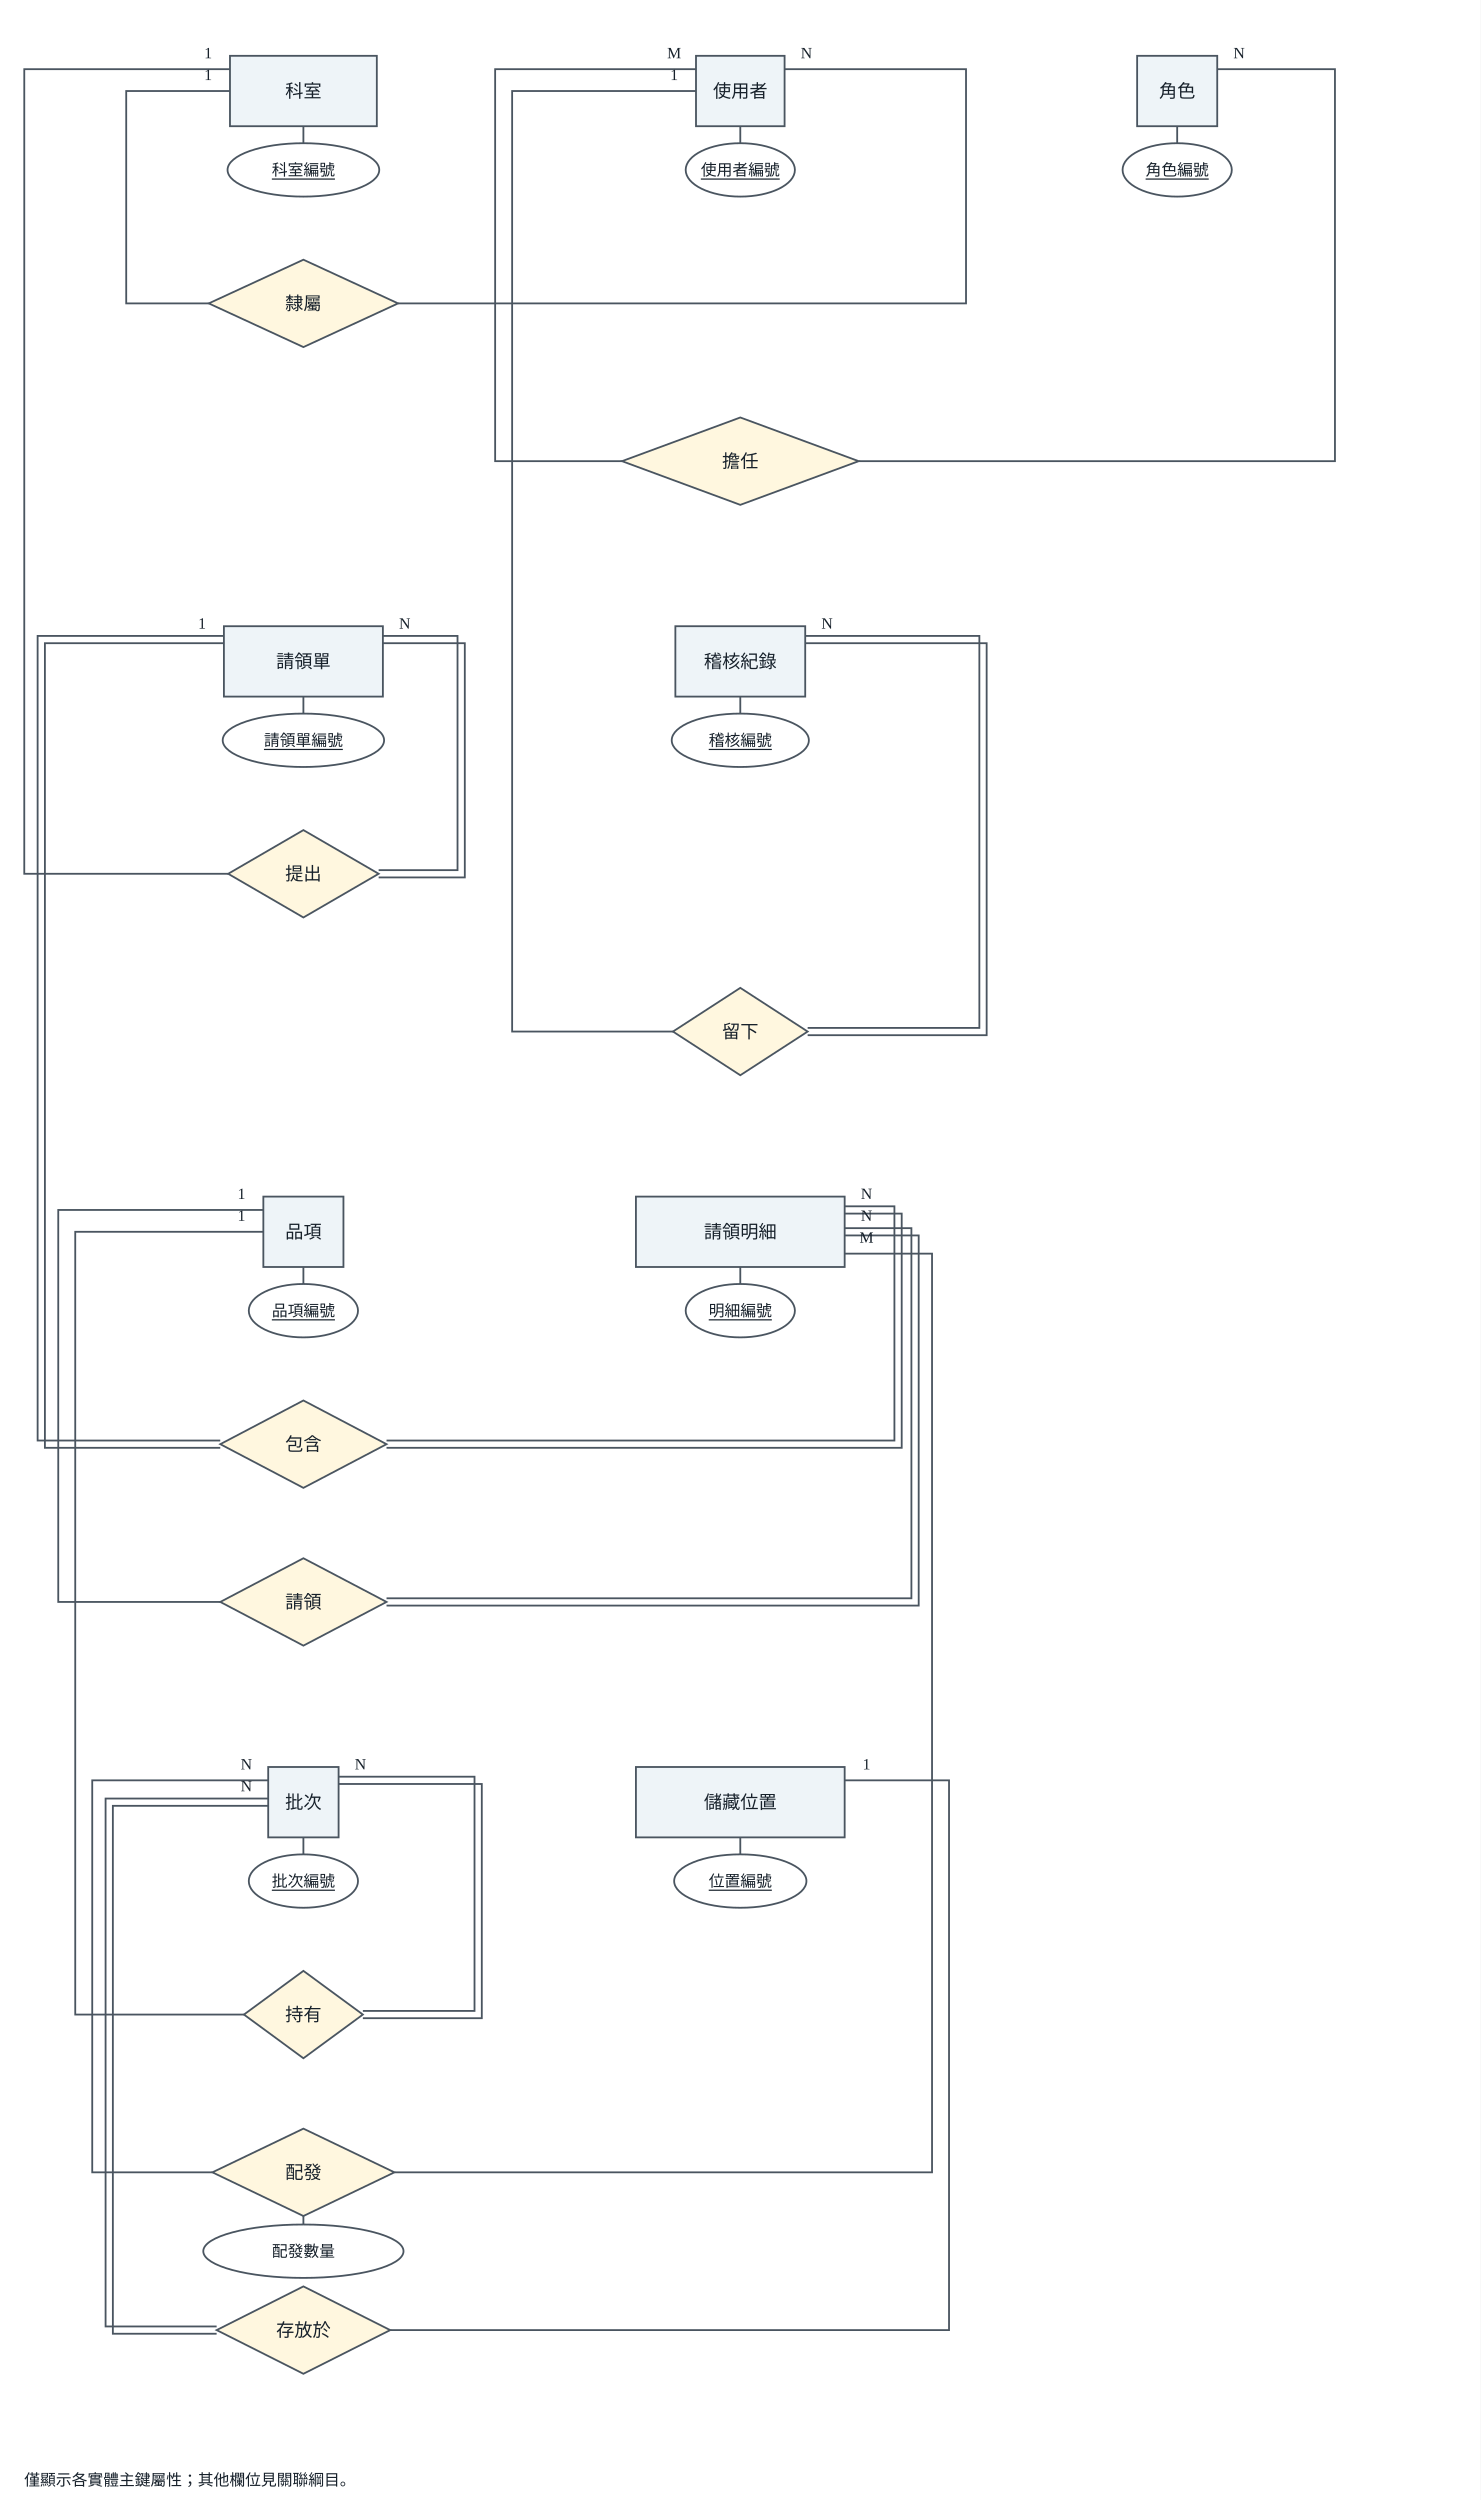
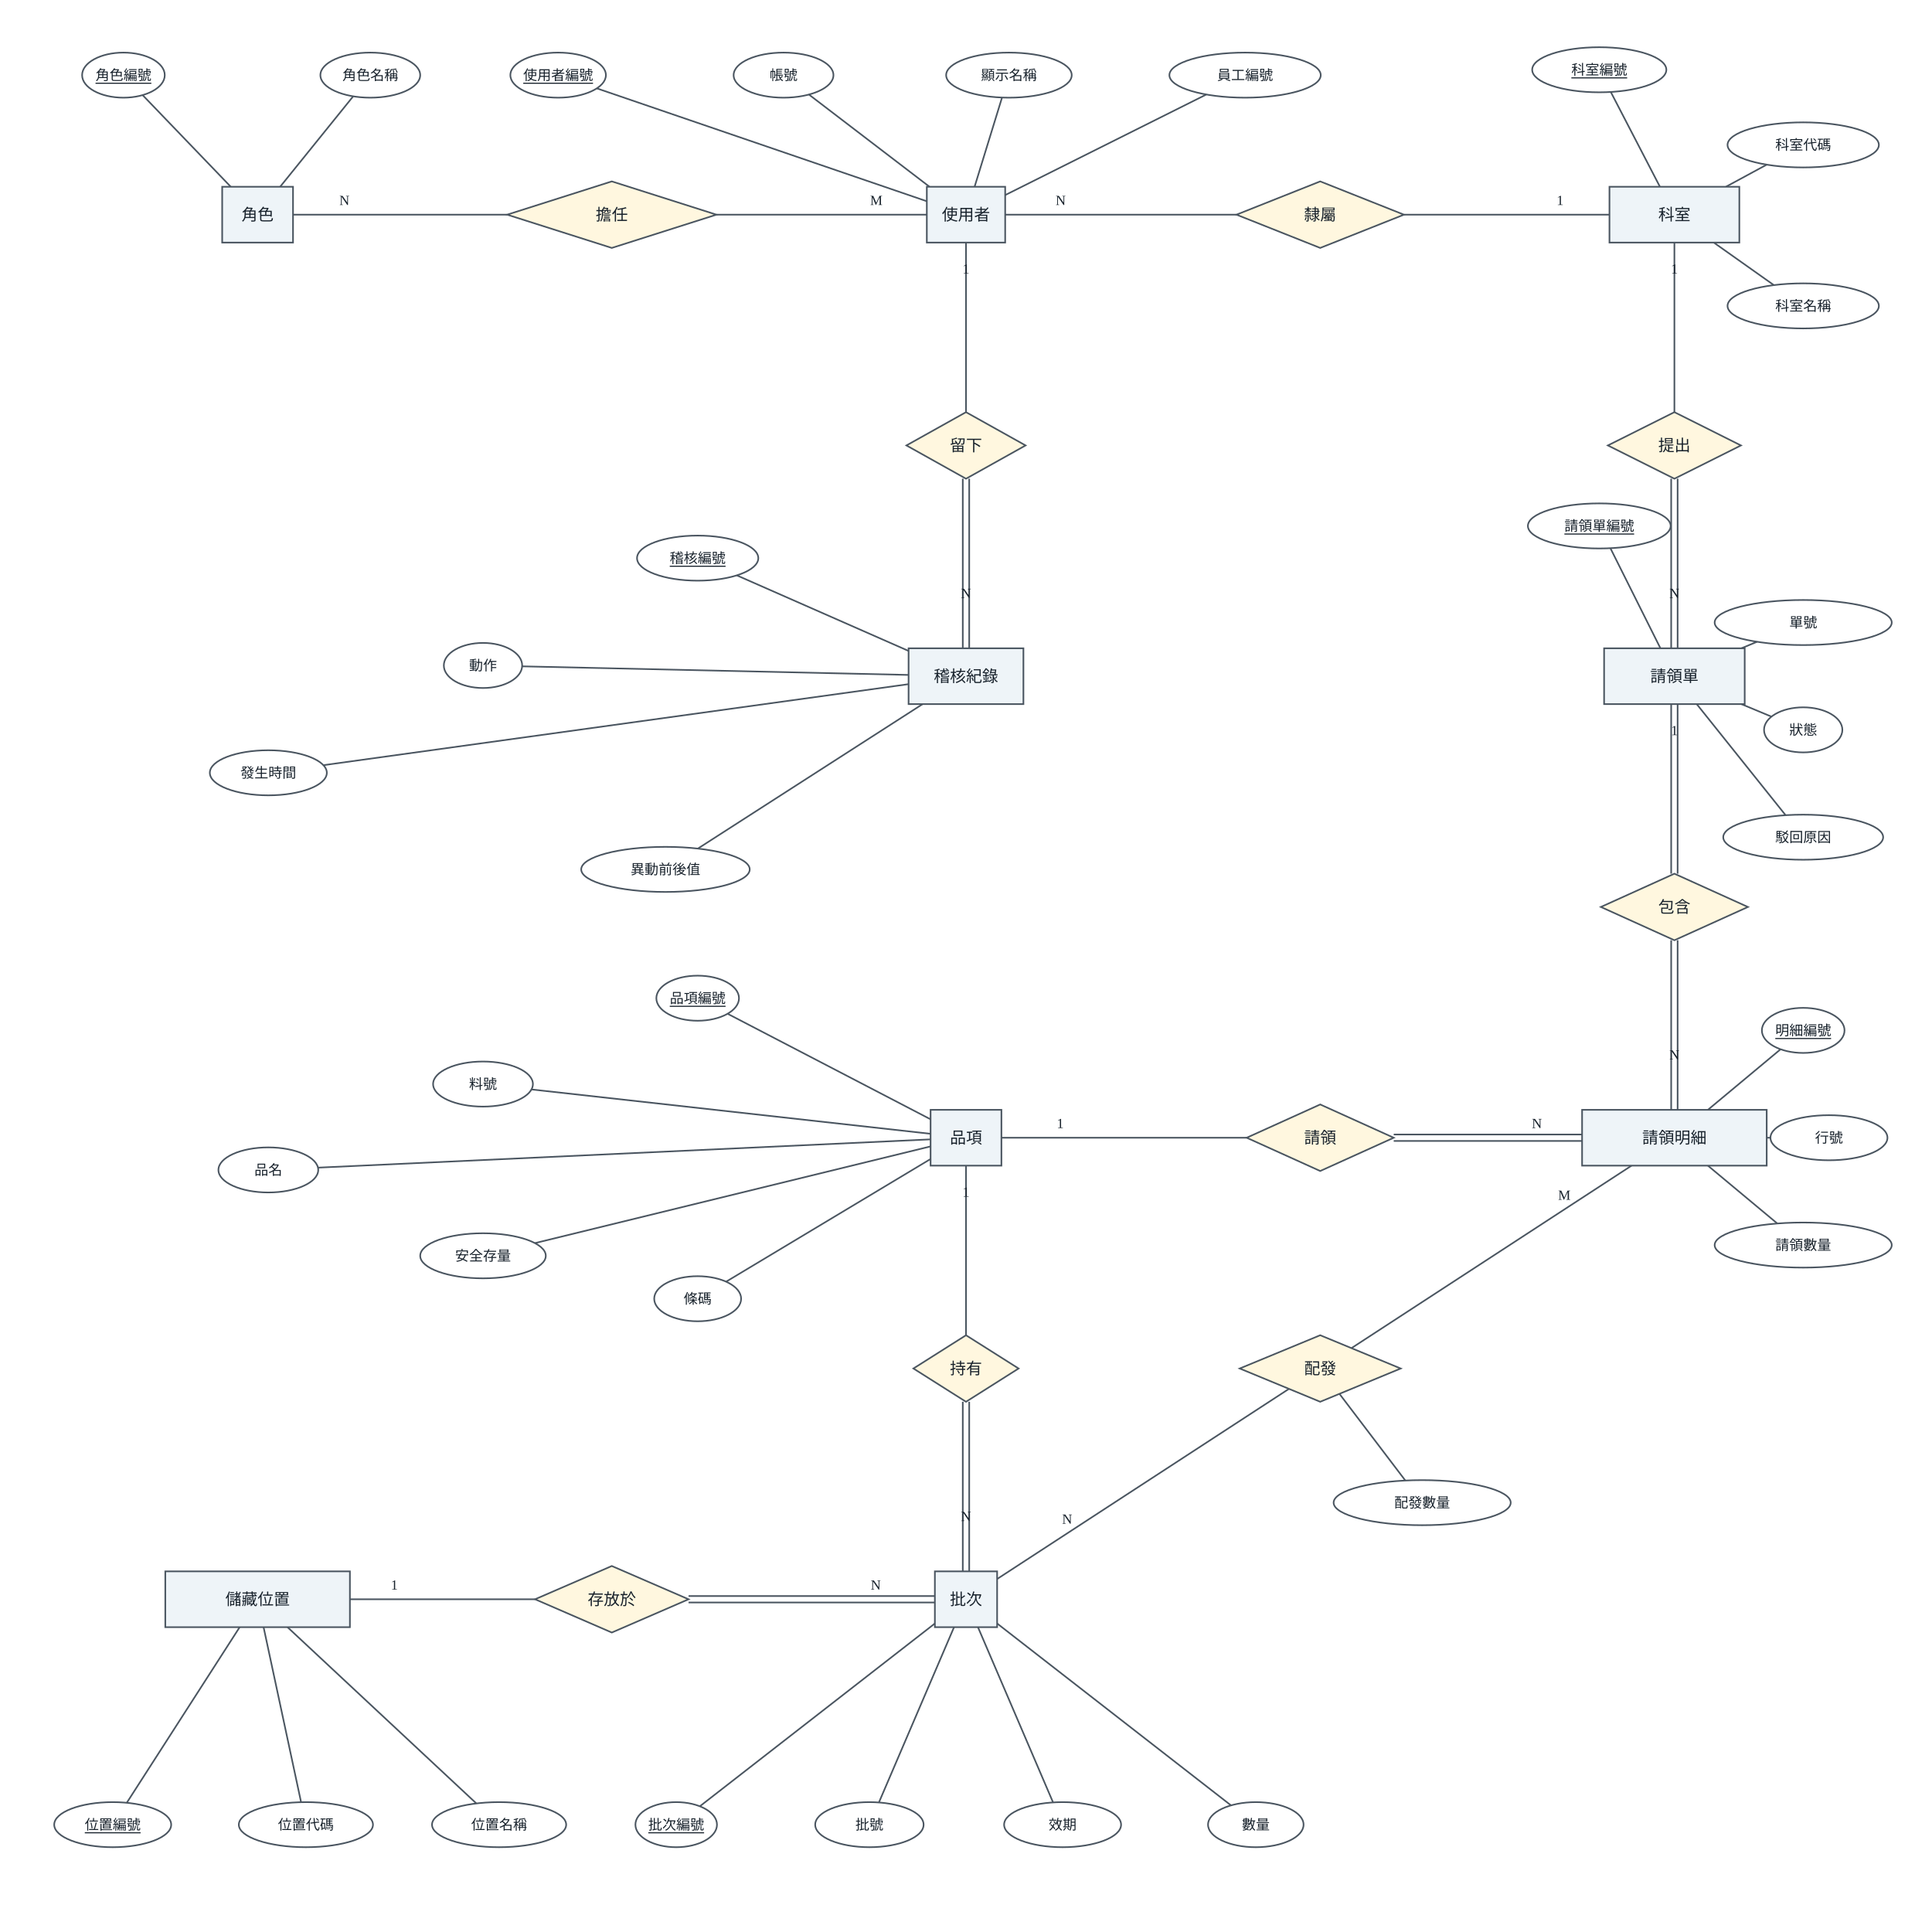
- <svg xmlns="http://www.w3.org/2000/svg" width="1220" height="2060" viewBox="0 0 1220 2060" role="img" aria-labelledby="title description">
-   <rect x="0" y="0" width="1220" height="2060" fill="#ffffff" />
-   <line data-attribute-line="entity:DEPARTMENT:attribute:DEPARTMENT:DEPARTMENT_ID" x1="250" y1="104" x2="250" y2="118" stroke="#4a5560" stroke-width="1.5" />
-   <line data-attribute-line="entity:REQUISITION:attribute:REQUISITION:REQUISITION_ID" x1="250" y1="574" x2="250" y2="588" stroke="#4a5560" stroke-width="1.5" />
-   <line data-attribute-line="entity:ITEM:attribute:ITEM:ITEM_ID" x1="250" y1="1044" x2="250" y2="1058" stroke="#4a5560" stroke-width="1.5" />
-   <line data-attribute-line="entity:REQUISITION_LINE:attribute:REQUISITION_LINE:REQUISITION_LINE_ID" x1="610" y1="1044" x2="610" y2="1058" stroke="#4a5560" stroke-width="1.5" />
-   <line data-attribute-line="entity:STOCK_LOT:attribute:STOCK_LOT:STOCK_LOT_ID" x1="250" y1="1514" x2="250" y2="1528" stroke="#4a5560" stroke-width="1.5" />
-   <line data-attribute-line="entity:STORAGE_LOCATION:attribute:STORAGE_LOCATION:LOCATION_ID" x1="610" y1="1514" x2="610" y2="1528" stroke="#4a5560" stroke-width="1.5" />
-   <line data-attribute-line="entity:USER:attribute:USER:USER_ID" x1="610" y1="104" x2="610" y2="118" stroke="#4a5560" stroke-width="1.5" />
-   <line data-attribute-line="entity:ROLE:attribute:ROLE:ROLE_ID" x1="970" y1="104" x2="970" y2="118" stroke="#4a5560" stroke-width="1.5" />
-   <line data-attribute-line="entity:AUDIT_LOG:attribute:AUDIT_LOG:AUDIT_LOG_ID" x1="610" y1="574" x2="610" y2="588" stroke="#4a5560" stroke-width="1.5" />
-   <line data-attribute-line="relationship:ALLOCATES:attribute:ALLOCATES:ALLOCATED_QUANTITY" x1="250" y1="1826" x2="250" y2="1833" stroke="#4a5560" stroke-width="1.5" />
-   <path data-connection="SUBMITS:DEPARTMENT" d="M 189.5 57 H 20 V 720 H 188" fill="none" stroke="#4a5560" stroke-width="1.5" />
-   <text x="171.5" y="48" text-anchor="middle" font-size="13" fill="#17212b">1</text>
-   <path data-connection="SUBMITS:REQUISITION" d="M 315.5 524 H 377 V 717 H 312" fill="none" stroke="#4a5560" stroke-width="1.5" />
-   <path data-connection="SUBMITS:REQUISITION" d="M 315.5 530 H 383 V 723 H 312" fill="none" stroke="#4a5560" stroke-width="1.5" />
-   <text x="333.5" y="518" text-anchor="middle" font-size="13" fill="#17212b">N</text>
-   <path data-connection="CONTAINS:REQUISITION" d="M 184.5 524 H 31 V 1187 H 181.5" fill="none" stroke="#4a5560" stroke-width="1.5" />
-   <path data-connection="CONTAINS:REQUISITION" d="M 184.5 530 H 37 V 1193 H 181.5" fill="none" stroke="#4a5560" stroke-width="1.5" />
-   <text x="166.5" y="518" text-anchor="middle" font-size="13" fill="#17212b">1</text>
-   <path data-connection="CONTAINS:REQUISITION_LINE" d="M 696 994 H 737 V 1187 H 318.5" fill="none" stroke="#4a5560" stroke-width="1.5" />
-   <path data-connection="CONTAINS:REQUISITION_LINE" d="M 696 1000 H 743 V 1193 H 318.5" fill="none" stroke="#4a5560" stroke-width="1.5" />
-   <text x="714" y="988" text-anchor="middle" font-size="13" fill="#17212b">N</text>
-   <path data-connection="REQUESTS:REQUISITION_LINE" d="M 696 1012 H 751 V 1317 H 318.5" fill="none" stroke="#4a5560" stroke-width="1.5" />
-   <path data-connection="REQUESTS:REQUISITION_LINE" d="M 696 1018 H 757 V 1323 H 318.5" fill="none" stroke="#4a5560" stroke-width="1.5" />
-   <text x="714" y="1006" text-anchor="middle" font-size="13" fill="#17212b">N</text>
-   <path data-connection="REQUESTS:ITEM" d="M 217 997 H 48 V 1320 H 181.5" fill="none" stroke="#4a5560" stroke-width="1.5" />
-   <text x="199" y="988" text-anchor="middle" font-size="13" fill="#17212b">1</text>
-   <path data-connection="HOLDS:ITEM" d="M 217 1015 H 62 V 1660 H 201" fill="none" stroke="#4a5560" stroke-width="1.5" />
-   <text x="199" y="1006" text-anchor="middle" font-size="13" fill="#17212b">1</text>
-   <path data-connection="HOLDS:STOCK_LOT" d="M 279 1464 H 391 V 1657 H 299" fill="none" stroke="#4a5560" stroke-width="1.5" />
-   <path data-connection="HOLDS:STOCK_LOT" d="M 279 1470 H 397 V 1663 H 299" fill="none" stroke="#4a5560" stroke-width="1.5" />
-   <text x="297" y="1458" text-anchor="middle" font-size="13" fill="#17212b">N</text>
-   <path data-connection="ALLOCATES:REQUISITION_LINE" d="M 696 1033 H 768 V 1790 H 325" fill="none" stroke="#4a5560" stroke-width="1.5" />
-   <text x="714" y="1024" text-anchor="middle" font-size="13" fill="#17212b">M</text>
-   <path data-connection="ALLOCATES:STOCK_LOT" d="M 221 1467 H 76 V 1790 H 175" fill="none" stroke="#4a5560" stroke-width="1.5" />
-   <text x="203" y="1458" text-anchor="middle" font-size="13" fill="#17212b">N</text>
-   <path data-connection="STORED_AT:STOCK_LOT" d="M 221 1482 H 87 V 1917 H 178.5" fill="none" stroke="#4a5560" stroke-width="1.5" />
-   <path data-connection="STORED_AT:STOCK_LOT" d="M 221 1488 H 93 V 1923 H 178.5" fill="none" stroke="#4a5560" stroke-width="1.5" />
-   <text x="203" y="1476" text-anchor="middle" font-size="13" fill="#17212b">N</text>
-   <path data-connection="STORED_AT:STORAGE_LOCATION" d="M 696 1467 H 782 V 1920 H 321.5" fill="none" stroke="#4a5560" stroke-width="1.5" />
-   <text x="714" y="1458" text-anchor="middle" font-size="13" fill="#17212b">1</text>
-   <path data-connection="BELONGS:DEPARTMENT" d="M 189.5 75 H 104 V 250 H 172" fill="none" stroke="#4a5560" stroke-width="1.5" />
-   <text x="171.5" y="66" text-anchor="middle" font-size="13" fill="#17212b">1</text>
-   <path data-connection="BELONGS:USER" d="M 646.5 57 H 796 V 250 H 328" fill="none" stroke="#4a5560" stroke-width="1.5" />
-   <text x="664.5" y="48" text-anchor="middle" font-size="13" fill="#17212b">N</text>
-   <path data-connection="ASSIGNS:USER" d="M 573.5 57 H 408 V 380 H 512.5" fill="none" stroke="#4a5560" stroke-width="1.5" />
-   <text x="555.5" y="48" text-anchor="middle" font-size="13" fill="#17212b">M</text>
-   <path data-connection="ASSIGNS:ROLE" d="M 1003 57 H 1100 V 380 H 707.5" fill="none" stroke="#4a5560" stroke-width="1.5" />
-   <text x="1021" y="48" text-anchor="middle" font-size="13" fill="#17212b">N</text>
-   <path data-connection="LEAVES:USER" d="M 573.5 75 H 422 V 850 H 554.5" fill="none" stroke="#4a5560" stroke-width="1.5" />
-   <text x="555.5" y="66" text-anchor="middle" font-size="13" fill="#17212b">1</text>
-   <path data-connection="LEAVES:AUDIT_LOG" d="M 663.5 524 H 807 V 847 H 665.5" fill="none" stroke="#4a5560" stroke-width="1.5" />
-   <path data-connection="LEAVES:AUDIT_LOG" d="M 663.5 530 H 813 V 853 H 665.5" fill="none" stroke="#4a5560" stroke-width="1.5" />
-   <text x="681.5" y="518" text-anchor="middle" font-size="13" fill="#17212b">N</text>
-   <rect data-element="entity:DEPARTMENT" x="189.5" y="46" width="121" height="58" fill="#eef4f8" stroke="#4a5560" stroke-width="1.5" />
-   <text x="250" y="80.25" text-anchor="middle" font-size="15" fill="#17212b">科室</text>
-   <ellipse data-element="attribute:DEPARTMENT:DEPARTMENT_ID" cx="250" cy="140" rx="62.5" ry="22" fill="#ffffff" stroke="#4a5560" stroke-width="1.5" />
-   <text x="250" y="144.55" text-anchor="middle" font-size="13" fill="#17212b">科室編號</text>
-   <line data-primary-key="attribute:DEPARTMENT:DEPARTMENT_ID" x1="224" y1="147.55" x2="276" y2="147.55" stroke="#17212b" stroke-width="1" />
-   <rect data-element="entity:REQUISITION" x="184.5" y="516" width="131" height="58" fill="#eef4f8" stroke="#4a5560" stroke-width="1.5" />
-   <text x="250" y="550.25" text-anchor="middle" font-size="15" fill="#17212b">請領單</text>
-   <ellipse data-element="attribute:REQUISITION:REQUISITION_ID" cx="250" cy="610" rx="66.5" ry="22" fill="#ffffff" stroke="#4a5560" stroke-width="1.5" />
-   <text x="250" y="614.55" text-anchor="middle" font-size="13" fill="#17212b">請領單編號</text>
-   <line data-primary-key="attribute:REQUISITION:REQUISITION_ID" x1="217.5" y1="617.55" x2="282.5" y2="617.55" stroke="#17212b" stroke-width="1" />
-   <rect data-element="entity:ITEM" x="217" y="986" width="66" height="58" fill="#eef4f8" stroke="#4a5560" stroke-width="1.5" />
-   <text x="250" y="1020.25" text-anchor="middle" font-size="15" fill="#17212b">品項</text>
-   <ellipse data-element="attribute:ITEM:ITEM_ID" cx="250" cy="1080" rx="45" ry="22" fill="#ffffff" stroke="#4a5560" stroke-width="1.5" />
-   <text x="250" y="1084.55" text-anchor="middle" font-size="13" fill="#17212b">品項編號</text>
-   <line data-primary-key="attribute:ITEM:ITEM_ID" x1="224" y1="1087.55" x2="276" y2="1087.55" stroke="#17212b" stroke-width="1" />
-   <rect data-element="entity:REQUISITION_LINE" x="524" y="986" width="172" height="58" fill="#eef4f8" stroke="#4a5560" stroke-width="1.5" />
-   <text x="610" y="1020.25" text-anchor="middle" font-size="15" fill="#17212b">請領明細</text>
-   <ellipse data-element="attribute:REQUISITION_LINE:REQUISITION_LINE_ID" cx="610" cy="1080" rx="45" ry="22" fill="#ffffff" stroke="#4a5560" stroke-width="1.5" />
-   <text x="610" y="1084.55" text-anchor="middle" font-size="13" fill="#17212b">明細編號</text>
-   <line data-primary-key="attribute:REQUISITION_LINE:REQUISITION_LINE_ID" x1="584" y1="1087.55" x2="636" y2="1087.55" stroke="#17212b" stroke-width="1" />
-   <rect data-element="entity:STOCK_LOT" x="221" y="1456" width="58" height="58" fill="#eef4f8" stroke="#4a5560" stroke-width="1.5" />
-   <text x="250" y="1490.25" text-anchor="middle" font-size="15" fill="#17212b">批次</text>
-   <ellipse data-element="attribute:STOCK_LOT:STOCK_LOT_ID" cx="250" cy="1550" rx="45" ry="22" fill="#ffffff" stroke="#4a5560" stroke-width="1.5" />
-   <text x="250" y="1554.55" text-anchor="middle" font-size="13" fill="#17212b">批次編號</text>
-   <line data-primary-key="attribute:STOCK_LOT:STOCK_LOT_ID" x1="224" y1="1557.55" x2="276" y2="1557.55" stroke="#17212b" stroke-width="1" />
-   <rect data-element="entity:STORAGE_LOCATION" x="524" y="1456" width="172" height="58" fill="#eef4f8" stroke="#4a5560" stroke-width="1.5" />
-   <text x="610" y="1490.25" text-anchor="middle" font-size="15" fill="#17212b">儲藏位置</text>
-   <ellipse data-element="attribute:STORAGE_LOCATION:LOCATION_ID" cx="610" cy="1550" rx="54.5" ry="22" fill="#ffffff" stroke="#4a5560" stroke-width="1.5" />
-   <text x="610" y="1554.55" text-anchor="middle" font-size="13" fill="#17212b">位置編號</text>
-   <line data-primary-key="attribute:STORAGE_LOCATION:LOCATION_ID" x1="584" y1="1557.55" x2="636" y2="1557.55" stroke="#17212b" stroke-width="1" />
-   <rect data-element="entity:USER" x="573.5" y="46" width="73" height="58" fill="#eef4f8" stroke="#4a5560" stroke-width="1.5" />
-   <text x="610" y="80.25" text-anchor="middle" font-size="15" fill="#17212b">使用者</text>
-   <ellipse data-element="attribute:USER:USER_ID" cx="610" cy="140" rx="45" ry="22" fill="#ffffff" stroke="#4a5560" stroke-width="1.5" />
-   <text x="610" y="144.55" text-anchor="middle" font-size="13" fill="#17212b">使用者編號</text>
-   <line data-primary-key="attribute:USER:USER_ID" x1="577.5" y1="147.55" x2="642.5" y2="147.55" stroke="#17212b" stroke-width="1" />
-   <rect data-element="entity:ROLE" x="937" y="46" width="66" height="58" fill="#eef4f8" stroke="#4a5560" stroke-width="1.5" />
-   <text x="970" y="80.25" text-anchor="middle" font-size="15" fill="#17212b">角色</text>
-   <ellipse data-element="attribute:ROLE:ROLE_ID" cx="970" cy="140" rx="45" ry="22" fill="#ffffff" stroke="#4a5560" stroke-width="1.5" />
-   <text x="970" y="144.55" text-anchor="middle" font-size="13" fill="#17212b">角色編號</text>
-   <line data-primary-key="attribute:ROLE:ROLE_ID" x1="944" y1="147.55" x2="996" y2="147.55" stroke="#17212b" stroke-width="1" />
-   <rect data-element="entity:AUDIT_LOG" x="556.5" y="516" width="107" height="58" fill="#eef4f8" stroke="#4a5560" stroke-width="1.5" />
-   <text x="610" y="550.25" text-anchor="middle" font-size="15" fill="#17212b">稽核紀錄</text>
-   <ellipse data-element="attribute:AUDIT_LOG:AUDIT_LOG_ID" cx="610" cy="610" rx="56.5" ry="22" fill="#ffffff" stroke="#4a5560" stroke-width="1.5" />
-   <text x="610" y="614.55" text-anchor="middle" font-size="13" fill="#17212b">稽核編號</text>
-   <line data-primary-key="attribute:AUDIT_LOG:AUDIT_LOG_ID" x1="584" y1="617.55" x2="636" y2="617.55" stroke="#17212b" stroke-width="1" />
-   <polygon data-element="relationship:BELONGS" points="250,214 328,250 250,286 172,250" fill="#fff7df" stroke="#4a5560" stroke-width="1.5" />
-   <text x="250" y="255.25" text-anchor="middle" font-size="15" fill="#17212b">隸屬</text>
-   <polygon data-element="relationship:ASSIGNS" points="610,344 707.5,380 610,416 512.5,380" fill="#fff7df" stroke="#4a5560" stroke-width="1.5" />
-   <text x="610" y="385.25" text-anchor="middle" font-size="15" fill="#17212b">擔任</text>
-   <polygon data-element="relationship:SUBMITS" points="250,684 312,720 250,756 188,720" fill="#fff7df" stroke="#4a5560" stroke-width="1.5" />
-   <text x="250" y="725.25" text-anchor="middle" font-size="15" fill="#17212b">提出</text>
-   <polygon data-element="relationship:LEAVES" points="610,814 665.5,850 610,886 554.5,850" fill="#fff7df" stroke="#4a5560" stroke-width="1.5" />
-   <text x="610" y="855.25" text-anchor="middle" font-size="15" fill="#17212b">留下</text>
-   <polygon data-element="relationship:CONTAINS" points="250,1154 318.5,1190 250,1226 181.5,1190" fill="#fff7df" stroke="#4a5560" stroke-width="1.5" />
-   <text x="250" y="1195.25" text-anchor="middle" font-size="15" fill="#17212b">包含</text>
-   <polygon data-element="relationship:REQUESTS" points="250,1284 318.5,1320 250,1356 181.5,1320" fill="#fff7df" stroke="#4a5560" stroke-width="1.5" />
-   <text x="250" y="1325.25" text-anchor="middle" font-size="15" fill="#17212b">請領</text>
-   <polygon data-element="relationship:HOLDS" points="250,1624 299,1660 250,1696 201,1660" fill="#fff7df" stroke="#4a5560" stroke-width="1.5" />
-   <text x="250" y="1665.25" text-anchor="middle" font-size="15" fill="#17212b">持有</text>
-   <polygon data-element="relationship:ALLOCATES" points="250,1754 325,1790 250,1826 175,1790" fill="#fff7df" stroke="#4a5560" stroke-width="1.5" />
-   <text x="250" y="1795.25" text-anchor="middle" font-size="15" fill="#17212b">配發</text>
-   <ellipse data-element="attribute:ALLOCATES:ALLOCATED_QUANTITY" cx="250" cy="1855" rx="82.5" ry="22" fill="#ffffff" stroke="#4a5560" stroke-width="1.5" />
-   <text x="250" y="1859.55" text-anchor="middle" font-size="13" fill="#17212b">配發數量</text>
-   <polygon data-element="relationship:STORED_AT" points="250,1884 321.5,1920 250,1956 178.5,1920" fill="#fff7df" stroke="#4a5560" stroke-width="1.5" />
-   <text x="250" y="1925.25" text-anchor="middle" font-size="15" fill="#17212b">存放於</text>
-   <text x="20" y="2048" font-size="13" fill="#17212b">僅顯示各實體主鍵屬性；其他欄位見關聯綱目。</text>
+ <svg xmlns="http://www.w3.org/2000/svg" width="1800" height="1800" viewBox="0 0 1800 1800" role="img" aria-labelledby="title description">
+   <rect x="0" y="0" width="1800" height="1800" fill="#ffffff" />
+   <line data-attribute-line="entity:DEPARTMENT:attribute:DEPARTMENT:DEPARTMENT_ID" x1="1546.519" y1="174" x2="1500.727" y2="85.688" stroke="#4a5560" stroke-width="1.5" />
+   <line data-attribute-line="entity:DEPARTMENT:attribute:DEPARTMENT:DEPARTMENT_CODE" x1="1608" y1="174" x2="1646.029" y2="153.401" stroke="#4a5560" stroke-width="1.5" />
+   <line data-attribute-line="entity:DEPARTMENT:attribute:DEPARTMENT:DEPARTMENT_NAME" x1="1596.706" y1="226" x2="1652.671" y2="265.642" stroke="#4a5560" stroke-width="1.5" />
+   <line data-attribute-line="entity:REQUISITION:attribute:REQUISITION:REQUISITION_ID" x1="1547" y1="604" x2="1500.372" y2="510.743" stroke="#4a5560" stroke-width="1.5" />
+   <line data-attribute-line="entity:REQUISITION:attribute:REQUISITION:REQUISITION_NO" x1="1622.4" y1="604" x2="1636.991" y2="597.921" stroke="#4a5560" stroke-width="1.5" />
+   <line data-attribute-line="entity:REQUISITION:attribute:REQUISITION:STATUS" x1="1622.4" y1="656" x2="1650.438" y2="667.683" stroke="#4a5560" stroke-width="1.5" />
+   <line data-attribute-line="entity:REQUISITION:attribute:REQUISITION:REJECTION_REASON" x1="1580.8" y1="656" x2="1663.612" y2="759.514" stroke="#4a5560" stroke-width="1.5" />
+   <line data-attribute-line="entity:ITEM:attribute:ITEM:ITEM_ID" x1="867" y1="1042.84" x2="677.866" y2="944.49" stroke="#4a5560" stroke-width="1.5" />
+   <line data-attribute-line="entity:ITEM:attribute:ITEM:ITEM_CODE" x1="867" y1="1056.333" x2="495.153" y2="1015.017" stroke="#4a5560" stroke-width="1.5" />
+   <line data-attribute-line="entity:ITEM:attribute:ITEM:ITEM_NAME" x1="867" y1="1061.523" x2="296.259" y2="1087.865" stroke="#4a5560" stroke-width="1.5" />
+   <line data-attribute-line="entity:ITEM:attribute:ITEM:SAFETY_STOCK" x1="867" y1="1068.067" x2="498.354" y2="1158.18" stroke="#4a5560" stroke-width="1.5" />
+   <line data-attribute-line="entity:ITEM:attribute:ITEM:BARCODE" x1="867" y1="1079.8" x2="676.481" y2="1194.111" stroke="#4a5560" stroke-width="1.5" />
+   <line data-attribute-line="entity:REQUISITION_LINE:attribute:REQUISITION_LINE:REQUISITION_LINE_ID" x1="1591.2" y1="1034" x2="1658.915" y2="977.571" stroke="#4a5560" stroke-width="1.5" />
+   <line data-attribute-line="entity:REQUISITION_LINE:attribute:REQUISITION_LINE:LINE_NO" x1="1646" y1="1060" x2="1649.5" y2="1060" stroke="#4a5560" stroke-width="1.5" />
+   <line data-attribute-line="entity:REQUISITION_LINE:attribute:REQUISITION_LINE:REQUESTED_QUANTITY" x1="1591.2" y1="1086" x2="1655.899" y2="1139.916" stroke="#4a5560" stroke-width="1.5" />
+   <line data-attribute-line="entity:STOCK_LOT:attribute:STOCK_LOT:STOCK_LOT_ID" x1="871" y1="1512.556" x2="652.01" y2="1682.881" stroke="#4a5560" stroke-width="1.5" />
+   <line data-attribute-line="entity:STOCK_LOT:attribute:STOCK_LOT:LOT_NUMBER" x1="888.857" y1="1516" x2="818.86" y2="1679.326" stroke="#4a5560" stroke-width="1.5" />
+   <line data-attribute-line="entity:STOCK_LOT:attribute:STOCK_LOT:EXPIRY_DATE" x1="911.143" y1="1516" x2="981.12" y2="1679.281" stroke="#4a5560" stroke-width="1.5" />
+   <line data-attribute-line="entity:STOCK_LOT:attribute:STOCK_LOT:LOT_QUANTITY" x1="929" y1="1512.556" x2="1146.917" y2="1682.046" stroke="#4a5560" stroke-width="1.5" />
+   <line data-attribute-line="entity:STORAGE_LOCATION:attribute:STORAGE_LOCATION:LOCATION_ID" x1="223.286" y1="1516" x2="118.104" y2="1679.616" stroke="#4a5560" stroke-width="1.5" />
+   <line data-attribute-line="entity:STORAGE_LOCATION:attribute:STORAGE_LOCATION:LOCATION_CODE" x1="245.571" y1="1516" x2="280.512" y2="1679.054" stroke="#4a5560" stroke-width="1.5" />
+   <line data-attribute-line="entity:STORAGE_LOCATION:attribute:STORAGE_LOCATION:LOCATION_NAME" x1="267.857" y1="1516" x2="443.83" y2="1680.241" stroke="#4a5560" stroke-width="1.5" />
+   <line data-attribute-line="entity:USER:attribute:USER:USER_ID" x1="863.5" y1="187.513" x2="556.029" y2="82.326" stroke="#4a5560" stroke-width="1.5" />
+   <line data-attribute-line="entity:USER:attribute:USER:USER_NAME" x1="866" y1="174" x2="753.646" y2="88.082" stroke="#4a5560" stroke-width="1.5" />
+   <line data-attribute-line="entity:USER:attribute:USER:DISPLAY_NAME" x1="908" y1="174" x2="933.578" y2="90.873" stroke="#4a5560" stroke-width="1.5" />
+   <line data-attribute-line="entity:USER:attribute:USER:EMPLOYEE_NO" x1="936.5" y1="181.75" x2="1123.918" y2="88.041" stroke="#4a5560" stroke-width="1.5" />
+   <line data-attribute-line="entity:ROLE:attribute:ROLE:ROLE_ID" x1="215" y1="174" x2="132.882" y2="88.597" stroke="#4a5560" stroke-width="1.5" />
+   <line data-attribute-line="entity:ROLE:attribute:ROLE:ROLE_NAME" x1="261" y1="174" x2="329.065" y2="89.729" stroke="#4a5560" stroke-width="1.5" />
+   <line data-attribute-line="entity:AUDIT_LOG:attribute:AUDIT_LOG:AUDIT_LOG_ID" x1="846.5" y1="606.46" x2="686.46" y2="536.042" stroke="#4a5560" stroke-width="1.5" />
+   <line data-attribute-line="entity:AUDIT_LOG:attribute:AUDIT_LOG:ACTION" x1="846.5" y1="628.811" x2="486.473" y2="620.811" stroke="#4a5560" stroke-width="1.5" />
+   <line data-attribute-line="entity:AUDIT_LOG:attribute:AUDIT_LOG:OCCURRED_AT" x1="846.5" y1="637.408" x2="301.289" y2="712.898" stroke="#4a5560" stroke-width="1.5" />
+   <line data-attribute-line="entity:AUDIT_LOG:attribute:AUDIT_LOG:VALUES" x1="859.556" y1="656" x2="650.16" y2="790.612" stroke="#4a5560" stroke-width="1.5" />
+   <line data-attribute-line="relationship:ALLOCATES:attribute:ALLOCATES:ALLOCATED_QUANTITY" x1="1247.928" y1="1298.59" x2="1309.331" y2="1379.382" stroke="#4a5560" stroke-width="1.5" />
+   <line data-connection="SUBMITS:DEPARTMENT" x1="1560" y1="226" x2="1560" y2="384" stroke="#4a5560" stroke-width="1.5" />
+   <text x="1560" y="254.92" text-anchor="middle" font-size="13" fill="#17212b">1</text>
+   <line data-connection="SUBMITS:REQUISITION" x1="1557" y1="604" x2="1557" y2="446" stroke="#4a5560" stroke-width="1.5" />
+   <line data-connection="SUBMITS:REQUISITION" x1="1563" y1="604" x2="1563" y2="446" stroke="#4a5560" stroke-width="1.5" />
+   <text x="1560" y="557.08" text-anchor="middle" font-size="13" fill="#17212b">N</text>
+   <line data-connection="CONTAINS:REQUISITION" x1="1563" y1="656" x2="1563" y2="814" stroke="#4a5560" stroke-width="1.5" />
+   <line data-connection="CONTAINS:REQUISITION" x1="1557" y1="656" x2="1557" y2="814" stroke="#4a5560" stroke-width="1.5" />
+   <text x="1560" y="684.92" text-anchor="middle" font-size="13" fill="#17212b">1</text>
+   <line data-connection="CONTAINS:REQUISITION_LINE" x1="1557" y1="1034" x2="1557" y2="876" stroke="#4a5560" stroke-width="1.5" />
+   <line data-connection="CONTAINS:REQUISITION_LINE" x1="1563" y1="1034" x2="1563" y2="876" stroke="#4a5560" stroke-width="1.5" />
+   <text x="1560" y="987.08" text-anchor="middle" font-size="13" fill="#17212b">N</text>
+   <line data-connection="REQUESTS:REQUISITION_LINE" x1="1474" y1="1063" x2="1298.5" y2="1063" stroke="#4a5560" stroke-width="1.5" />
+   <line data-connection="REQUESTS:REQUISITION_LINE" x1="1474" y1="1057" x2="1298.5" y2="1057" stroke="#4a5560" stroke-width="1.5" />
+   <text x="1431.88" y="1051" text-anchor="middle" font-size="13" fill="#17212b">N</text>
+   <line data-connection="REQUESTS:ITEM" x1="933" y1="1060" x2="1161.5" y2="1060" stroke="#4a5560" stroke-width="1.5" />
+   <text x="987.84" y="1051" text-anchor="middle" font-size="13" fill="#17212b">1</text>
+   <line data-connection="HOLDS:ITEM" x1="900" y1="1086" x2="900" y2="1244" stroke="#4a5560" stroke-width="1.5" />
+   <text x="900" y="1114.92" text-anchor="middle" font-size="13" fill="#17212b">1</text>
+   <line data-connection="HOLDS:STOCK_LOT" x1="897" y1="1464" x2="897" y2="1306" stroke="#4a5560" stroke-width="1.5" />
+   <line data-connection="HOLDS:STOCK_LOT" x1="903" y1="1464" x2="903" y2="1306" stroke="#4a5560" stroke-width="1.5" />
+   <text x="900" y="1417.08" text-anchor="middle" font-size="13" fill="#17212b">N</text>
+   <line data-connection="ALLOCATES:REQUISITION_LINE" x1="1520.09" y1="1086" x2="1259.11" y2="1256.03" stroke="#4a5560" stroke-width="1.5" />
+   <text x="1457.46" y="1117.81" text-anchor="middle" font-size="13" fill="#17212b">M</text>
+   <line data-connection="ALLOCATES:STOCK_LOT" x1="929" y1="1471.11" x2="1200.89" y2="1293.97" stroke="#4a5560" stroke-width="1.5" />
+   <text x="994.25" y="1419.59" text-anchor="middle" font-size="13" fill="#17212b">N</text>
+   <line data-connection="STORED_AT:STOCK_LOT" x1="871" y1="1493" x2="641.5" y2="1493" stroke="#4a5560" stroke-width="1.5" />
+   <line data-connection="STORED_AT:STOCK_LOT" x1="871" y1="1487" x2="641.5" y2="1487" stroke="#4a5560" stroke-width="1.5" />
+   <text x="815.92" y="1481" text-anchor="middle" font-size="13" fill="#17212b">N</text>
+   <line data-connection="STORED_AT:STORAGE_LOCATION" x1="326" y1="1490" x2="498.5" y2="1490" stroke="#4a5560" stroke-width="1.5" />
+   <text x="367.4" y="1481" text-anchor="middle" font-size="13" fill="#17212b">1</text>
+   <line data-connection="BELONGS:DEPARTMENT" x1="1499.5" y1="200" x2="1308" y2="200" stroke="#4a5560" stroke-width="1.5" />
+   <text x="1453.54" y="191" text-anchor="middle" font-size="13" fill="#17212b">1</text>
+   <line data-connection="BELONGS:USER" x1="936.5" y1="200" x2="1152" y2="200" stroke="#4a5560" stroke-width="1.5" />
+   <text x="988.22" y="191" text-anchor="middle" font-size="13" fill="#17212b">N</text>
+   <line data-connection="ASSIGNS:USER" x1="863.5" y1="200" x2="667.5" y2="200" stroke="#4a5560" stroke-width="1.5" />
+   <text x="816.46" y="191" text-anchor="middle" font-size="13" fill="#17212b">M</text>
+   <line data-connection="ASSIGNS:ROLE" x1="273" y1="200" x2="472.5" y2="200" stroke="#4a5560" stroke-width="1.5" />
+   <text x="320.88" y="191" text-anchor="middle" font-size="13" fill="#17212b">N</text>
+   <line data-connection="LEAVES:USER" x1="900" y1="226" x2="900" y2="384" stroke="#4a5560" stroke-width="1.5" />
+   <text x="900" y="254.92" text-anchor="middle" font-size="13" fill="#17212b">1</text>
+   <line data-connection="LEAVES:AUDIT_LOG" x1="897" y1="604" x2="897" y2="446" stroke="#4a5560" stroke-width="1.5" />
+   <line data-connection="LEAVES:AUDIT_LOG" x1="903" y1="604" x2="903" y2="446" stroke="#4a5560" stroke-width="1.5" />
+   <text x="900" y="557.08" text-anchor="middle" font-size="13" fill="#17212b">N</text>
+   <rect data-element="entity:DEPARTMENT" x="1499.5" y="174" width="121" height="52" fill="#eef4f8" stroke="#4a5560" stroke-width="1.5" />
+   <text x="1560" y="205.25" text-anchor="middle" font-size="15" fill="#17212b">科室</text>
+   <ellipse data-element="attribute:DEPARTMENT:DEPARTMENT_ID" cx="1490" cy="65" rx="62.5" ry="21" fill="#ffffff" stroke="#4a5560" stroke-width="1.5" />
+   <text x="1490" y="69.55" text-anchor="middle" font-size="13" fill="#17212b">科室編號</text>
+   <line data-primary-key="attribute:DEPARTMENT:DEPARTMENT_ID" x1="1464" y1="72.55" x2="1516" y2="72.55" stroke="#17212b" stroke-width="1" />
+   <ellipse data-element="attribute:DEPARTMENT:DEPARTMENT_CODE" cx="1680" cy="135" rx="70.5" ry="21" fill="#ffffff" stroke="#4a5560" stroke-width="1.5" />
+   <text x="1680" y="139.55" text-anchor="middle" font-size="13" fill="#17212b">科室代碼</text>
+   <ellipse data-element="attribute:DEPARTMENT:DEPARTMENT_NAME" cx="1680" cy="285" rx="70.5" ry="21" fill="#ffffff" stroke="#4a5560" stroke-width="1.5" />
+   <text x="1680" y="289.55" text-anchor="middle" font-size="13" fill="#17212b">科室名稱</text>
+   <rect data-element="entity:REQUISITION" x="1494.5" y="604" width="131" height="52" fill="#eef4f8" stroke="#4a5560" stroke-width="1.5" />
+   <text x="1560" y="635.25" text-anchor="middle" font-size="15" fill="#17212b">請領單</text>
+   <ellipse data-element="attribute:REQUISITION:REQUISITION_ID" cx="1490" cy="490" rx="66.5" ry="21" fill="#ffffff" stroke="#4a5560" stroke-width="1.5" />
+   <text x="1490" y="494.55" text-anchor="middle" font-size="13" fill="#17212b">請領單編號</text>
+   <line data-primary-key="attribute:REQUISITION:REQUISITION_ID" x1="1457.5" y1="497.55" x2="1522.5" y2="497.55" stroke="#17212b" stroke-width="1" />
+   <ellipse data-element="attribute:REQUISITION:REQUISITION_NO" cx="1680" cy="580" rx="82.5" ry="21" fill="#ffffff" stroke="#4a5560" stroke-width="1.5" />
+   <text x="1680" y="584.55" text-anchor="middle" font-size="13" fill="#17212b">單號</text>
+   <ellipse data-element="attribute:REQUISITION:STATUS" cx="1680" cy="680" rx="36.5" ry="21" fill="#ffffff" stroke="#4a5560" stroke-width="1.5" />
+   <text x="1680" y="684.55" text-anchor="middle" font-size="13" fill="#17212b">狀態</text>
+   <ellipse data-element="attribute:REQUISITION:REJECTION_REASON" cx="1680" cy="780" rx="74.5" ry="21" fill="#ffffff" stroke="#4a5560" stroke-width="1.5" />
+   <text x="1680" y="784.55" text-anchor="middle" font-size="13" fill="#17212b">駁回原因</text>
+   <rect data-element="entity:ITEM" x="867" y="1034" width="66" height="52" fill="#eef4f8" stroke="#4a5560" stroke-width="1.5" />
+   <text x="900" y="1065.25" text-anchor="middle" font-size="15" fill="#17212b">品項</text>
+   <ellipse data-element="attribute:ITEM:ITEM_ID" cx="650" cy="930" rx="38.5" ry="21" fill="#ffffff" stroke="#4a5560" stroke-width="1.5" />
+   <text x="650" y="934.55" text-anchor="middle" font-size="13" fill="#17212b">品項編號</text>
+   <line data-primary-key="attribute:ITEM:ITEM_ID" x1="624" y1="937.55" x2="676" y2="937.55" stroke="#17212b" stroke-width="1" />
+   <ellipse data-element="attribute:ITEM:ITEM_CODE" cx="450" cy="1010" rx="46.5" ry="21" fill="#ffffff" stroke="#4a5560" stroke-width="1.5" />
+   <text x="450" y="1014.55" text-anchor="middle" font-size="13" fill="#17212b">料號</text>
+   <ellipse data-element="attribute:ITEM:ITEM_NAME" cx="250" cy="1090" rx="46.5" ry="21" fill="#ffffff" stroke="#4a5560" stroke-width="1.5" />
+   <text x="250" y="1094.55" text-anchor="middle" font-size="13" fill="#17212b">品名</text>
+   <ellipse data-element="attribute:ITEM:SAFETY_STOCK" cx="450" cy="1170" rx="58.5" ry="21" fill="#ffffff" stroke="#4a5560" stroke-width="1.5" />
+   <text x="450" y="1174.55" text-anchor="middle" font-size="13" fill="#17212b">安全存量</text>
+   <ellipse data-element="attribute:ITEM:BARCODE" cx="650" cy="1210" rx="40.5" ry="21" fill="#ffffff" stroke="#4a5560" stroke-width="1.5" />
+   <text x="650" y="1214.55" text-anchor="middle" font-size="13" fill="#17212b">條碼</text>
+   <rect data-element="entity:REQUISITION_LINE" x="1474" y="1034" width="172" height="52" fill="#eef4f8" stroke="#4a5560" stroke-width="1.5" />
+   <text x="1560" y="1065.25" text-anchor="middle" font-size="15" fill="#17212b">請領明細</text>
+   <ellipse data-element="attribute:REQUISITION_LINE:REQUISITION_LINE_ID" cx="1680" cy="960" rx="38.5" ry="21" fill="#ffffff" stroke="#4a5560" stroke-width="1.5" />
+   <text x="1680" y="964.55" text-anchor="middle" font-size="13" fill="#17212b">明細編號</text>
+   <line data-primary-key="attribute:REQUISITION_LINE:REQUISITION_LINE_ID" x1="1654" y1="967.55" x2="1706" y2="967.55" stroke="#17212b" stroke-width="1" />
+   <ellipse data-element="attribute:REQUISITION_LINE:LINE_NO" cx="1704" cy="1060" rx="54.5" ry="21" fill="#ffffff" stroke="#4a5560" stroke-width="1.5" />
+   <text x="1704" y="1064.55" text-anchor="middle" font-size="13" fill="#17212b">行號</text>
+   <ellipse data-element="attribute:REQUISITION_LINE:REQUESTED_QUANTITY" cx="1680" cy="1160" rx="82.5" ry="21" fill="#ffffff" stroke="#4a5560" stroke-width="1.5" />
+   <text x="1680" y="1164.55" text-anchor="middle" font-size="13" fill="#17212b">請領數量</text>
+   <rect data-element="entity:STOCK_LOT" x="871" y="1464" width="58" height="52" fill="#eef4f8" stroke="#4a5560" stroke-width="1.5" />
+   <text x="900" y="1495.25" text-anchor="middle" font-size="15" fill="#17212b">批次</text>
+   <ellipse data-element="attribute:STOCK_LOT:STOCK_LOT_ID" cx="630" cy="1700" rx="38" ry="21" fill="#ffffff" stroke="#4a5560" stroke-width="1.5" />
+   <text x="630" y="1704.55" text-anchor="middle" font-size="13" fill="#17212b">批次編號</text>
+   <line data-primary-key="attribute:STOCK_LOT:STOCK_LOT_ID" x1="604" y1="1707.55" x2="656" y2="1707.55" stroke="#17212b" stroke-width="1" />
+   <ellipse data-element="attribute:STOCK_LOT:LOT_NUMBER" cx="810" cy="1700" rx="50.5" ry="21" fill="#ffffff" stroke="#4a5560" stroke-width="1.5" />
+   <text x="810" y="1704.55" text-anchor="middle" font-size="13" fill="#17212b">批號</text>
+   <ellipse data-element="attribute:STOCK_LOT:EXPIRY_DATE" cx="990" cy="1700" rx="54.5" ry="21" fill="#ffffff" stroke="#4a5560" stroke-width="1.5" />
+   <text x="990" y="1704.55" text-anchor="middle" font-size="13" fill="#17212b">效期</text>
+   <ellipse data-element="attribute:STOCK_LOT:LOT_QUANTITY" cx="1170" cy="1700" rx="44.5" ry="21" fill="#ffffff" stroke="#4a5560" stroke-width="1.5" />
+   <text x="1170" y="1704.55" text-anchor="middle" font-size="13" fill="#17212b">數量</text>
+   <rect data-element="entity:STORAGE_LOCATION" x="154" y="1464" width="172" height="52" fill="#eef4f8" stroke="#4a5560" stroke-width="1.5" />
+   <text x="240" y="1495.25" text-anchor="middle" font-size="15" fill="#17212b">儲藏位置</text>
+   <ellipse data-element="attribute:STORAGE_LOCATION:LOCATION_ID" cx="105" cy="1700" rx="54.5" ry="21" fill="#ffffff" stroke="#4a5560" stroke-width="1.5" />
+   <text x="105" y="1704.55" text-anchor="middle" font-size="13" fill="#17212b">位置編號</text>
+   <line data-primary-key="attribute:STORAGE_LOCATION:LOCATION_ID" x1="79" y1="1707.55" x2="131" y2="1707.55" stroke="#17212b" stroke-width="1" />
+   <ellipse data-element="attribute:STORAGE_LOCATION:LOCATION_CODE" cx="285" cy="1700" rx="62.5" ry="21" fill="#ffffff" stroke="#4a5560" stroke-width="1.5" />
+   <text x="285" y="1704.55" text-anchor="middle" font-size="13" fill="#17212b">位置代碼</text>
+   <ellipse data-element="attribute:STORAGE_LOCATION:LOCATION_NAME" cx="465" cy="1700" rx="62.5" ry="21" fill="#ffffff" stroke="#4a5560" stroke-width="1.5" />
+   <text x="465" y="1704.55" text-anchor="middle" font-size="13" fill="#17212b">位置名稱</text>
+   <rect data-element="entity:USER" x="863.5" y="174" width="73" height="52" fill="#eef4f8" stroke="#4a5560" stroke-width="1.5" />
+   <text x="900" y="205.25" text-anchor="middle" font-size="15" fill="#17212b">使用者</text>
+   <ellipse data-element="attribute:USER:USER_ID" cx="520" cy="70" rx="44.5" ry="21" fill="#ffffff" stroke="#4a5560" stroke-width="1.5" />
+   <text x="520" y="74.55" text-anchor="middle" font-size="13" fill="#17212b">使用者編號</text>
+   <line data-primary-key="attribute:USER:USER_ID" x1="487.5" y1="77.55" x2="552.5" y2="77.55" stroke="#17212b" stroke-width="1" />
+   <ellipse data-element="attribute:USER:USER_NAME" cx="730" cy="70" rx="46.5" ry="21" fill="#ffffff" stroke="#4a5560" stroke-width="1.5" />
+   <text x="730" y="74.55" text-anchor="middle" font-size="13" fill="#17212b">帳號</text>
+   <ellipse data-element="attribute:USER:DISPLAY_NAME" cx="940" cy="70" rx="58.5" ry="21" fill="#ffffff" stroke="#4a5560" stroke-width="1.5" />
+   <text x="940" y="74.55" text-anchor="middle" font-size="13" fill="#17212b">顯示名稱</text>
+   <ellipse data-element="attribute:USER:EMPLOYEE_NO" cx="1160" cy="70" rx="70.5" ry="21" fill="#ffffff" stroke="#4a5560" stroke-width="1.5" />
+   <text x="1160" y="74.55" text-anchor="middle" font-size="13" fill="#17212b">員工編號</text>
+   <rect data-element="entity:ROLE" x="207" y="174" width="66" height="52" fill="#eef4f8" stroke="#4a5560" stroke-width="1.5" />
+   <text x="240" y="205.25" text-anchor="middle" font-size="15" fill="#17212b">角色</text>
+   <ellipse data-element="attribute:ROLE:ROLE_ID" cx="115" cy="70" rx="38.5" ry="21" fill="#ffffff" stroke="#4a5560" stroke-width="1.5" />
+   <text x="115" y="74.55" text-anchor="middle" font-size="13" fill="#17212b">角色編號</text>
+   <line data-primary-key="attribute:ROLE:ROLE_ID" x1="89" y1="77.55" x2="141" y2="77.55" stroke="#17212b" stroke-width="1" />
+   <ellipse data-element="attribute:ROLE:ROLE_NAME" cx="345" cy="70" rx="46.5" ry="21" fill="#ffffff" stroke="#4a5560" stroke-width="1.5" />
+   <text x="345" y="74.55" text-anchor="middle" font-size="13" fill="#17212b">角色名稱</text>
+   <rect data-element="entity:AUDIT_LOG" x="846.5" y="604" width="107" height="52" fill="#eef4f8" stroke="#4a5560" stroke-width="1.5" />
+   <text x="900" y="635.25" text-anchor="middle" font-size="15" fill="#17212b">稽核紀錄</text>
+   <ellipse data-element="attribute:AUDIT_LOG:AUDIT_LOG_ID" cx="650" cy="520" rx="56.5" ry="21" fill="#ffffff" stroke="#4a5560" stroke-width="1.5" />
+   <text x="650" y="524.55" text-anchor="middle" font-size="13" fill="#17212b">稽核編號</text>
+   <line data-primary-key="attribute:AUDIT_LOG:AUDIT_LOG_ID" x1="624" y1="527.55" x2="676" y2="527.55" stroke="#17212b" stroke-width="1" />
+   <ellipse data-element="attribute:AUDIT_LOG:ACTION" cx="450" cy="620" rx="36.5" ry="21" fill="#ffffff" stroke="#4a5560" stroke-width="1.5" />
+   <text x="450" y="624.55" text-anchor="middle" font-size="13" fill="#17212b">動作</text>
+   <ellipse data-element="attribute:AUDIT_LOG:OCCURRED_AT" cx="250" cy="720" rx="54.5" ry="21" fill="#ffffff" stroke="#4a5560" stroke-width="1.5" />
+   <text x="250" y="724.55" text-anchor="middle" font-size="13" fill="#17212b">發生時間</text>
+   <ellipse data-element="attribute:AUDIT_LOG:VALUES" cx="620" cy="810" rx="78.5" ry="21" fill="#ffffff" stroke="#4a5560" stroke-width="1.5" />
+   <text x="620" y="814.55" text-anchor="middle" font-size="13" fill="#17212b">異動前後值</text>
+   <polygon data-element="relationship:SUBMITS" points="1560,384 1622,415 1560,446 1498,415" fill="#fff7df" stroke="#4a5560" stroke-width="1.5" />
+   <text x="1560" y="420.25" text-anchor="middle" font-size="15" fill="#17212b">提出</text>
+   <polygon data-element="relationship:CONTAINS" points="1560,814 1628.5,845 1560,876 1491.5,845" fill="#fff7df" stroke="#4a5560" stroke-width="1.5" />
+   <text x="1560" y="850.25" text-anchor="middle" font-size="15" fill="#17212b">包含</text>
+   <polygon data-element="relationship:REQUESTS" points="1230,1029 1298.5,1060 1230,1091 1161.5,1060" fill="#fff7df" stroke="#4a5560" stroke-width="1.5" />
+   <text x="1230" y="1065.25" text-anchor="middle" font-size="15" fill="#17212b">請領</text>
+   <polygon data-element="relationship:HOLDS" points="900,1244 949,1275 900,1306 851,1275" fill="#fff7df" stroke="#4a5560" stroke-width="1.5" />
+   <text x="900" y="1280.25" text-anchor="middle" font-size="15" fill="#17212b">持有</text>
+   <polygon data-element="relationship:ALLOCATES" points="1230,1244 1305,1275 1230,1306 1155,1275" fill="#fff7df" stroke="#4a5560" stroke-width="1.5" />
+   <text x="1230" y="1280.25" text-anchor="middle" font-size="15" fill="#17212b">配發</text>
+   <ellipse data-element="attribute:ALLOCATES:ALLOCATED_QUANTITY" cx="1325" cy="1400" rx="82.5" ry="21" fill="#ffffff" stroke="#4a5560" stroke-width="1.5" />
+   <text x="1325" y="1404.55" text-anchor="middle" font-size="13" fill="#17212b">配發數量</text>
+   <polygon data-element="relationship:STORED_AT" points="570,1459 641.5,1490 570,1521 498.5,1490" fill="#fff7df" stroke="#4a5560" stroke-width="1.5" />
+   <text x="570" y="1495.25" text-anchor="middle" font-size="15" fill="#17212b">存放於</text>
+   <polygon data-element="relationship:BELONGS" points="1230,169 1308,200 1230,231 1152,200" fill="#fff7df" stroke="#4a5560" stroke-width="1.5" />
+   <text x="1230" y="205.25" text-anchor="middle" font-size="15" fill="#17212b">隸屬</text>
+   <polygon data-element="relationship:ASSIGNS" points="570,169 667.5,200 570,231 472.5,200" fill="#fff7df" stroke="#4a5560" stroke-width="1.5" />
+   <text x="570" y="205.25" text-anchor="middle" font-size="15" fill="#17212b">擔任</text>
+   <polygon data-element="relationship:LEAVES" points="900,384 955.5,415 900,446 844.5,415" fill="#fff7df" stroke="#4a5560" stroke-width="1.5" />
+   <text x="900" y="420.25" text-anchor="middle" font-size="15" fill="#17212b">留下</text>
</svg>
